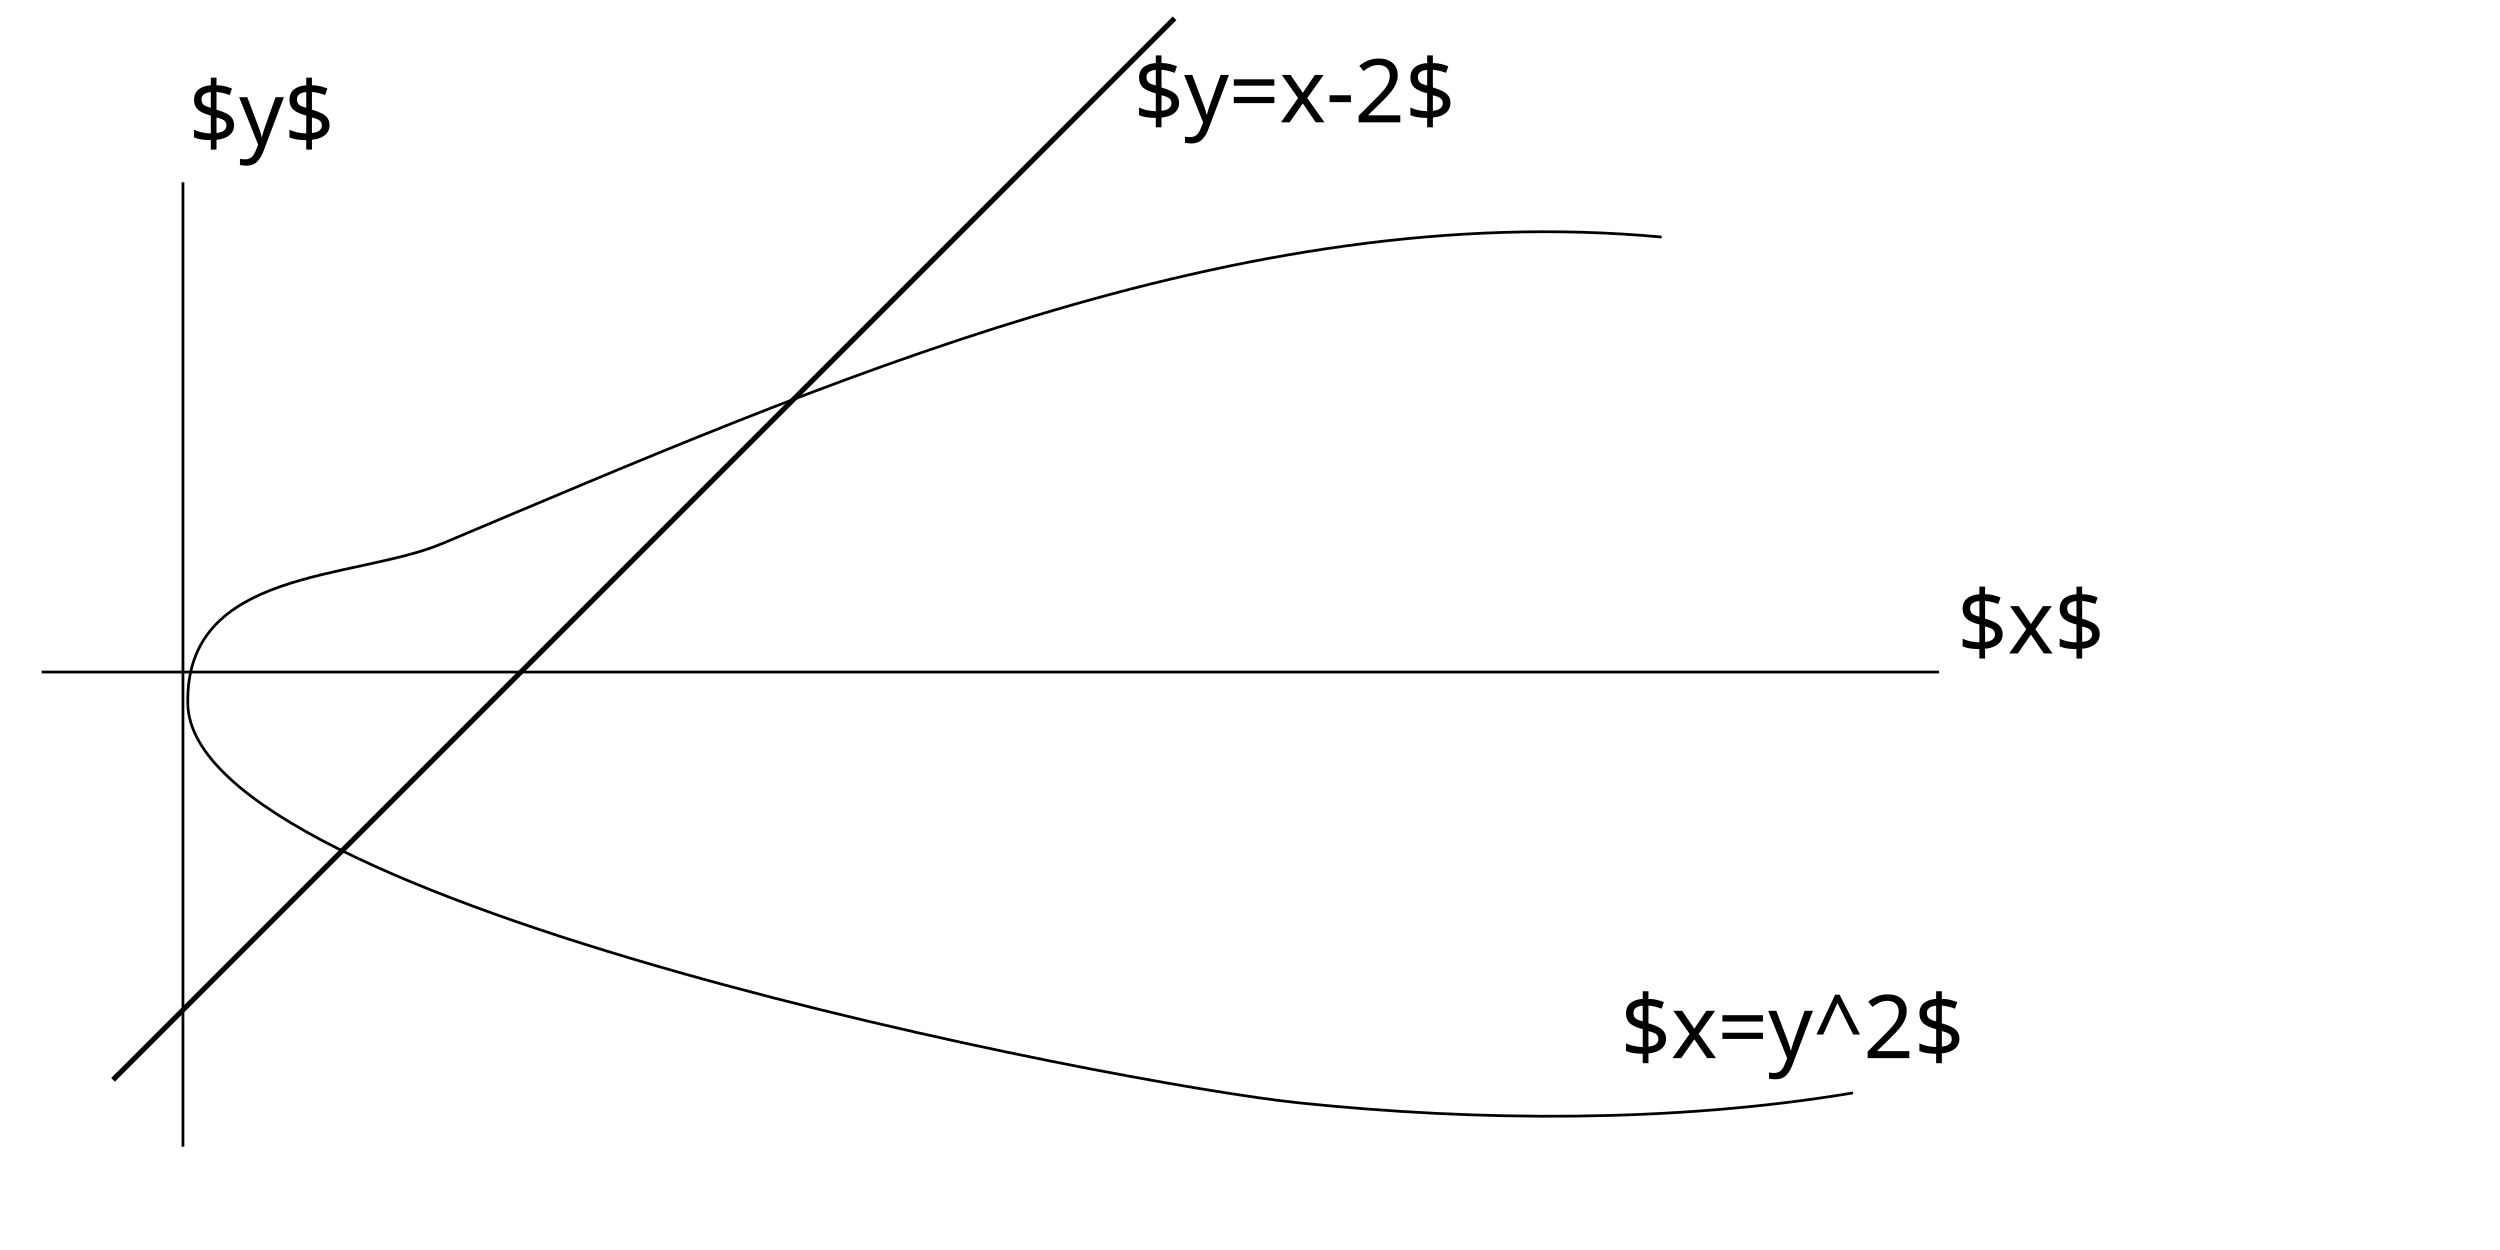
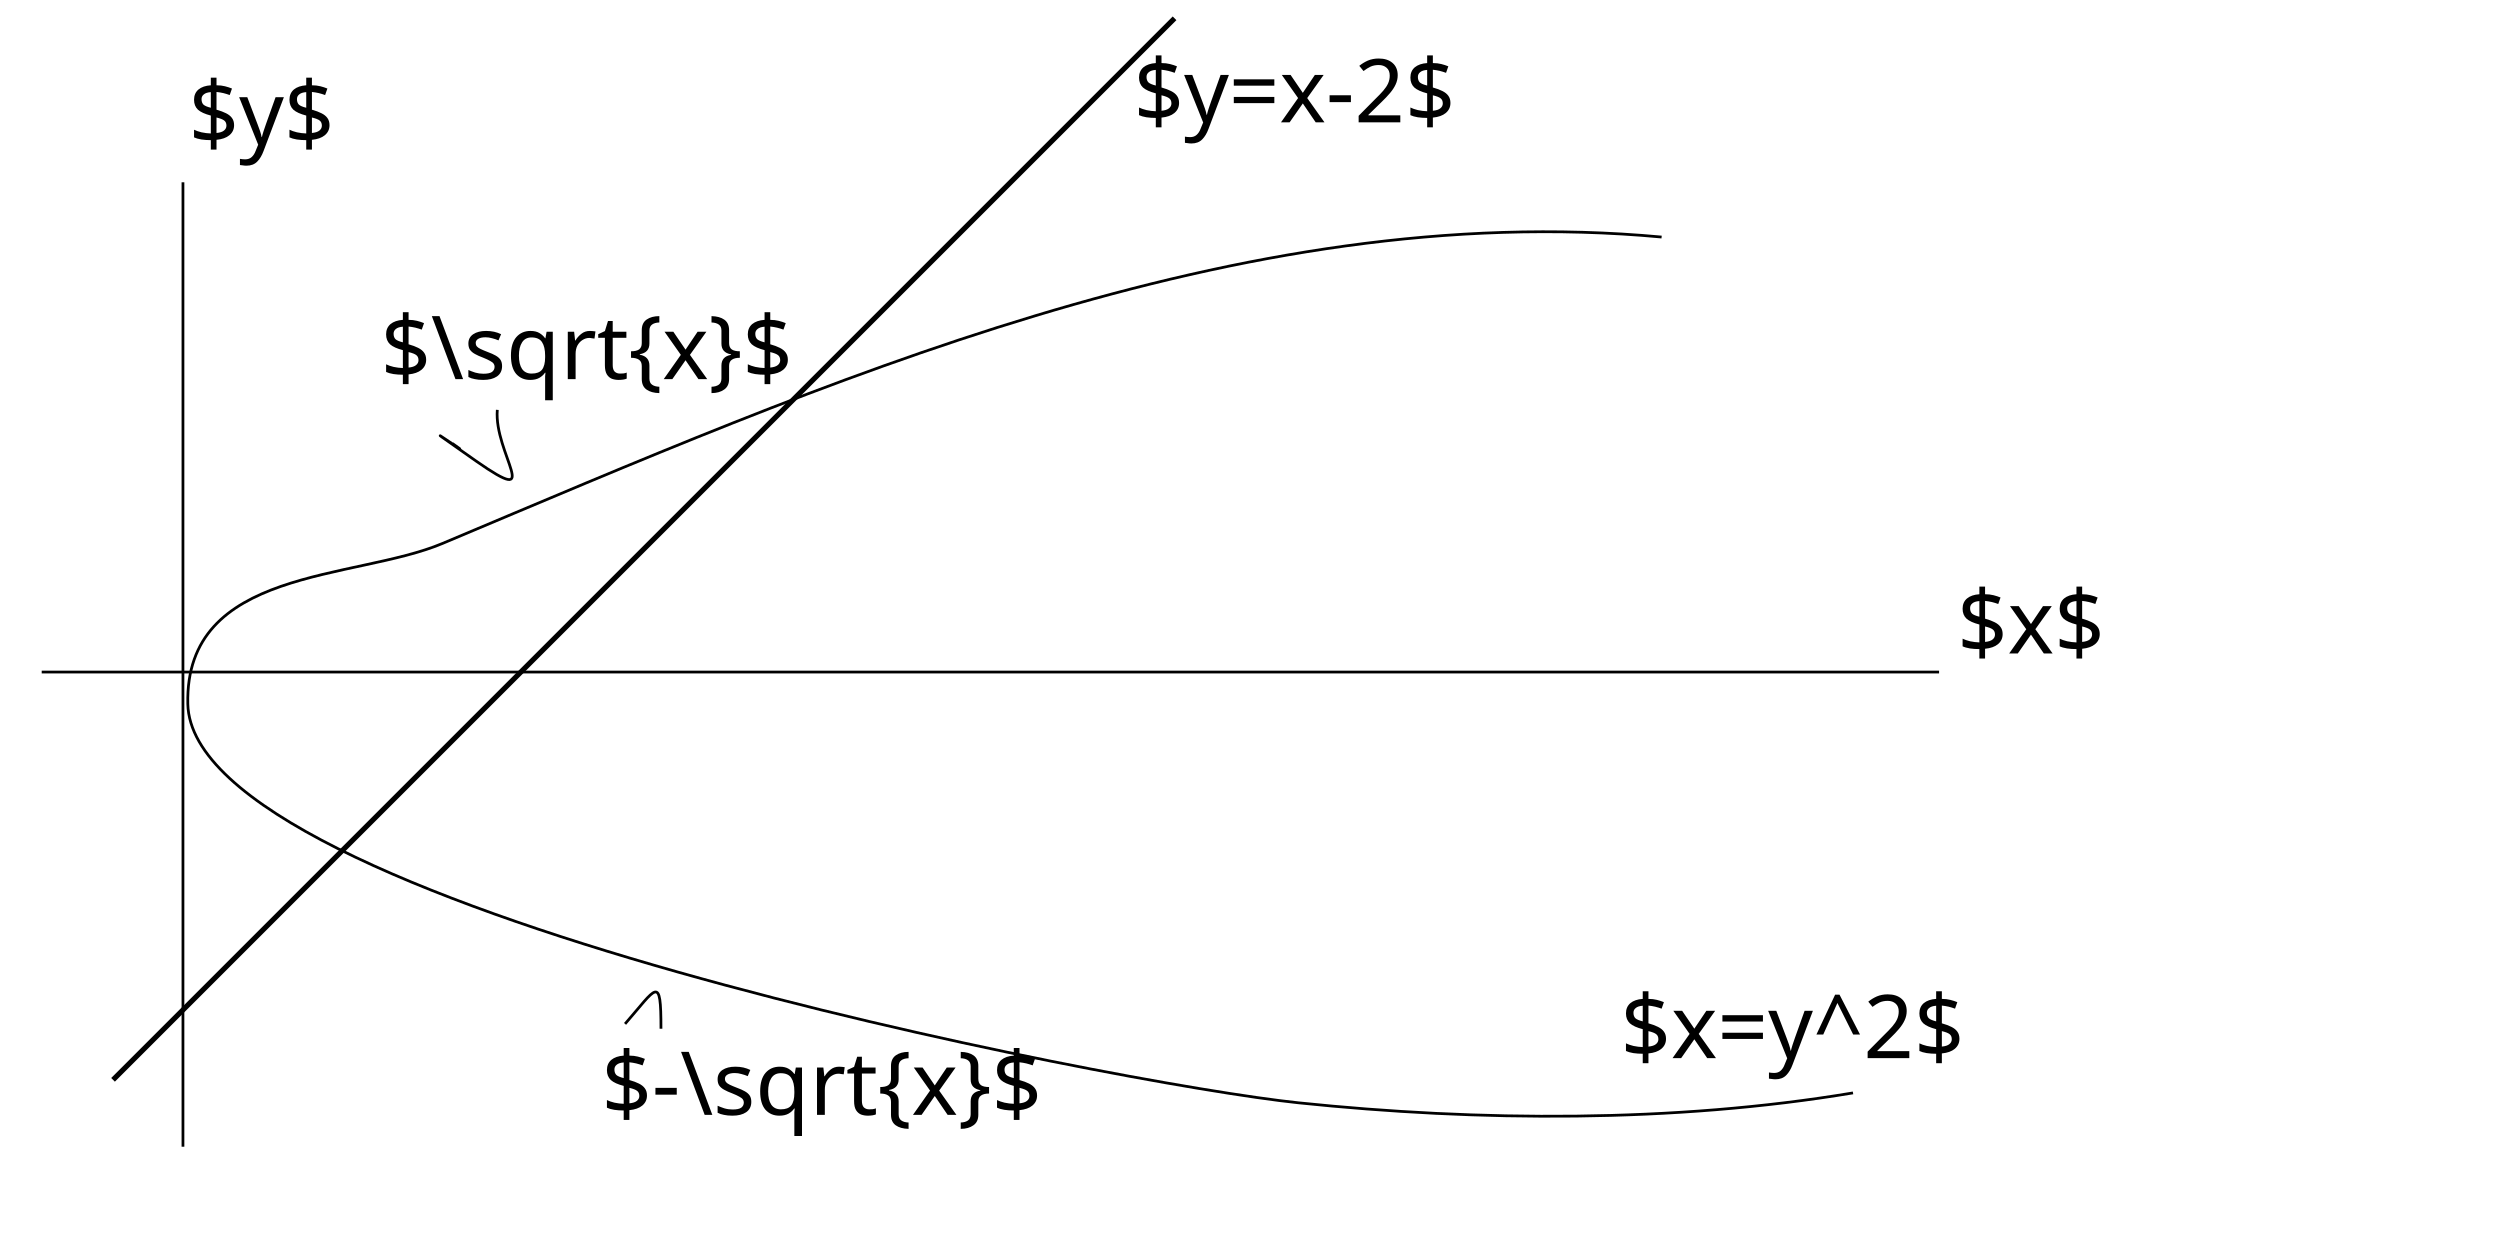
<svg xmlns="http://www.w3.org/2000/svg" width="240mm" height="120mm" viewBox="0 0 240 120" version="1.1" id="svg8">
  <defs id="defs2" />
  <g id="layer1" transform="translate(0,-177)">
    <path style="fill:none;stroke:#000000;stroke-width:0.265px;stroke-linecap:butt;stroke-linejoin:miter;stroke-opacity:1" d="M 17.564,287.085 V 194.5" id="path194" />
    <path style="fill:none;stroke:#000000;stroke-width:0.265px;stroke-linecap:butt;stroke-linejoin:miter;stroke-opacity:1" d="M 4.004,241.516 H 186.151" id="path196" />
    <path style="fill:none;stroke:#000000;stroke-width:0.265px;stroke-linecap:butt;stroke-linejoin:miter;stroke-opacity:1" d="m 159.514,199.757 c -40.656,-3.771 -80.623,14.099 -117.042,29.417 -8.424,3.543 -24.748,2.292 -24.442,15.413 0.451,19.342 89.368,36.484 106.613,38.281 17.289,1.802 36.068,1.922 53.246,-0.949" id="path198" />
    <text xml:space="preserve" style="font-size:8.467px;font-family:nerd;-inkscape-font-specification:nerd;fill:#000000;stroke-width:0.5" x="18.098" y="190.874" id="text254">
      <tspan id="tspan252" style="stroke-width:0.5" x="18.098" y="190.874">$y$</tspan>
    </text>
    <text xml:space="preserve" style="font-size:8.467px;font-family:nerd;-inkscape-font-specification:nerd;fill:#000000;stroke-width:0.5" x="187.878" y="239.734" id="text258">
      <tspan id="tspan256" style="stroke-width:0.5" x="187.878" y="239.734">$x$</tspan>
    </text>
    <text xml:space="preserve" style="font-size:8.467px;font-family:nerd;-inkscape-font-specification:nerd;fill:#000000;stroke-width:0.5" x="155.564" y="278.581" id="text262">
      <tspan id="tspan260" style="stroke-width:0.5" x="155.564" y="278.581">$x=y^2$</tspan>
    </text>
    <path style="fill:none;stroke-width:0.5;stroke:#000000;stroke-opacity:1" d="M 10.852,280.664 112.758,178.757" id="path318" />
    <text xml:space="preserve" style="font-size:8.467px;font-family:nerd;-inkscape-font-specification:nerd;fill:#000000;fill-opacity:1;stroke:none;stroke-width:0.5;stroke-opacity:1" x="108.815" y="188.744" id="text876">
      <tspan id="tspan874" style="fill:#000000;fill-opacity:1;stroke:none;stroke-width:0.5" x="108.815" y="188.744">$y=x-2$</tspan>
    </text>
+     <path style="fill:none;stroke:#000000;stroke-width:0.265px;stroke-linecap:butt;stroke-linejoin:miter;stroke-opacity:1" d="m 60.005,275.294 c 3.045,-3.493 3.448,-4.813 3.448,0.465" id="path310" />
+     <path style="fill:none;stroke:#000000;stroke-width:0.265px;stroke-linecap:butt;stroke-linejoin:miter;stroke-opacity:1" d="m 43.43,219.572 c 3.157,2.225 -5.731,-3.908 2.271,1.687 6.607,4.62 1.696,-0.733 2.04,-4.912" id="path312" />
+     <text xml:space="preserve" style="font-size:8.467px;font-family:nerd;-inkscape-font-specification:nerd;fill:#000000;stroke-width:0.5" x="36.537" y="213.393" id="text368">
+       <tspan id="tspan366" style="stroke-width:0.5" x="36.537" y="213.393">$\sqrt{x}$</tspan>
+     </text>
+     <text xml:space="preserve" style="font-size:8.467px;font-family:nerd;-inkscape-font-specification:nerd;fill:#000000;stroke-width:0.5" x="57.736" y="284.028" id="text372">
+       <tspan id="tspan370" style="stroke-width:0.5" x="57.736" y="284.028">$-\sqrt{x}$</tspan>
+     </text>
  </g>
</svg>
